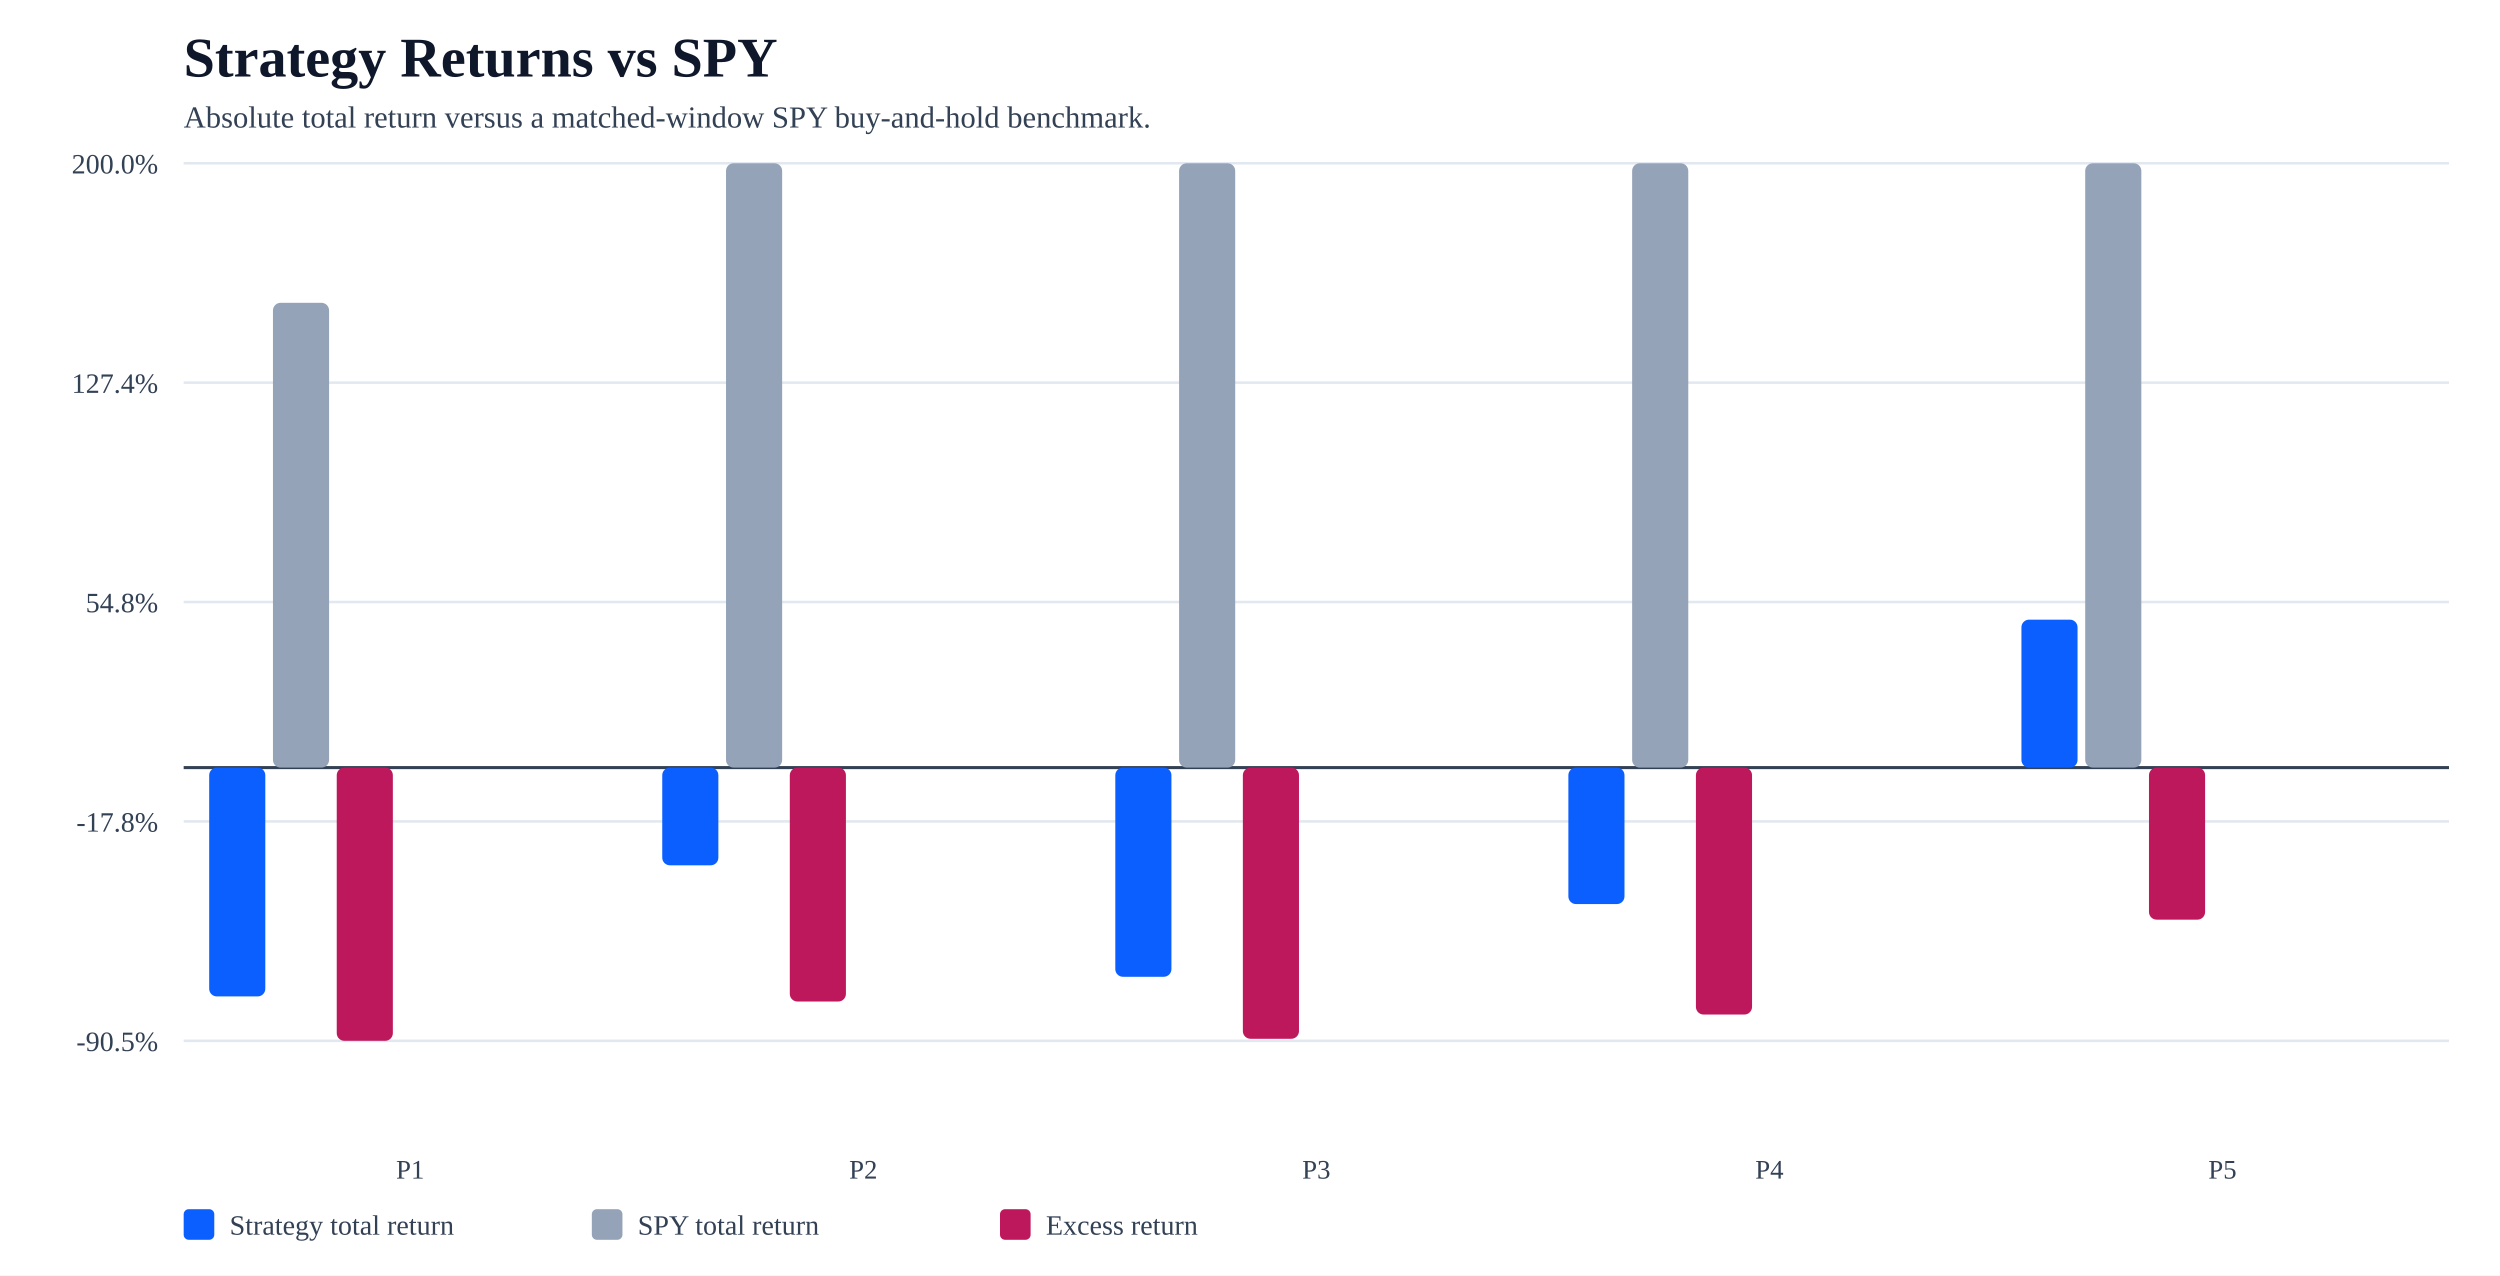
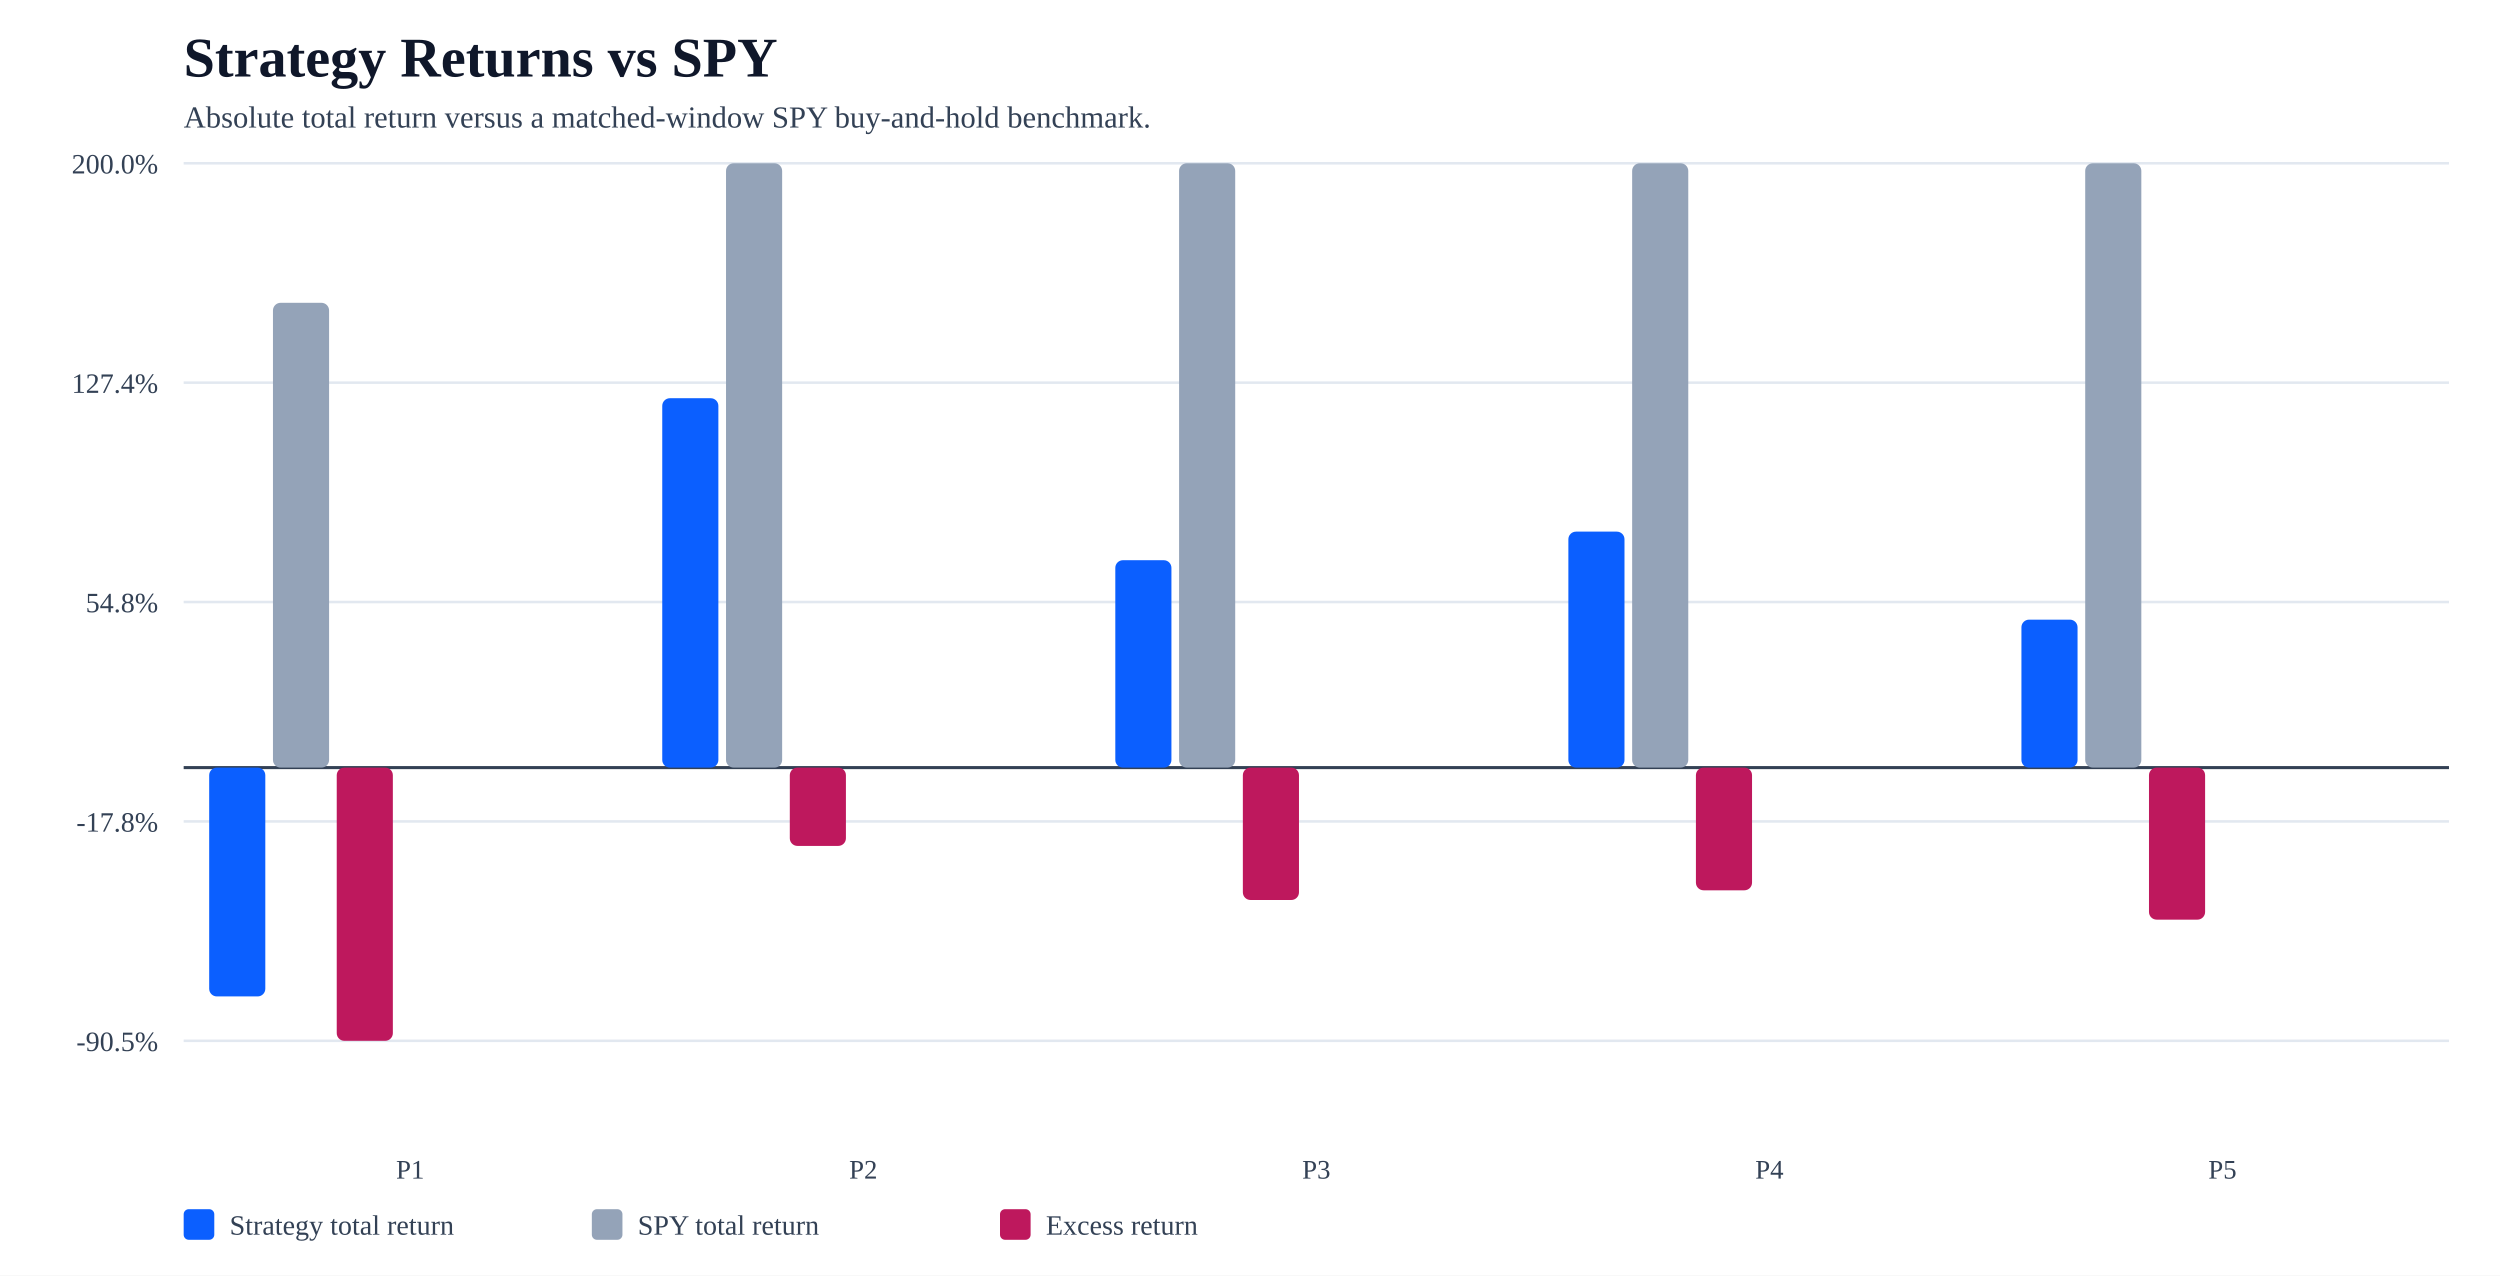
<svg xmlns="http://www.w3.org/2000/svg" width="980" height="500" viewBox="0 0 980 500">
  <rect width="980" height="500" fill="white" />
  <text x="72" y="30" font-size="22" font-weight="700" fill="#0F172A">Strategy Returns vs SPY</text>
  <text x="72" y="50" font-size="12" fill="#334155">Absolute total return versus a matched-window SPY buy-and-hold benchmark.</text>
  <line x1="72" y1="408.0" x2="960" y2="408.0" stroke="#E2E8F0" stroke-width="1" />
  <text x="62" y="412.0" text-anchor="end" font-size="11" fill="#334155">-90.5%</text>
  <line x1="72" y1="322.0" x2="960" y2="322.0" stroke="#E2E8F0" stroke-width="1" />
  <text x="62" y="326.0" text-anchor="end" font-size="11" fill="#334155">-17.8%</text>
  <line x1="72" y1="236.0" x2="960" y2="236.0" stroke="#E2E8F0" stroke-width="1" />
  <text x="62" y="240.0" text-anchor="end" font-size="11" fill="#334155">54.8%</text>
  <line x1="72" y1="150.0" x2="960" y2="150.0" stroke="#E2E8F0" stroke-width="1" />
  <text x="62" y="154.0" text-anchor="end" font-size="11" fill="#334155">127.4%</text>
  <line x1="72" y1="64.0" x2="960" y2="64.0" stroke="#E2E8F0" stroke-width="1" />
  <text x="62" y="68.0" text-anchor="end" font-size="11" fill="#334155">200.0%</text>
  <line x1="72" y1="300.9" x2="960" y2="300.9" stroke="#334155" stroke-width="1.2" />
  <rect x="82.0" y="300.9" width="22.0" height="89.7" fill="#0B5FFF" rx="3" />
  <rect x="107.0" y="118.7" width="22.0" height="182.2" fill="#94A3B8" rx="3" />
  <rect x="132.0" y="300.9" width="22.0" height="107.1" fill="#BE185D" rx="3" />
  <text x="160.8" y="462" text-anchor="middle" font-size="10.5" fill="#334155">P1</text>
-   <rect x="259.6" y="300.9" width="22.0" height="38.3" fill="#0B5FFF" rx="3" />
+   <rect x="259.6" y="156.1" width="22.0" height="144.8" fill="#0B5FFF" rx="3" />
  <rect x="284.6" y="64.0" width="22.0" height="236.9" fill="#94A3B8" rx="3" />
-   <rect x="309.6" y="300.9" width="22.0" height="91.7" fill="#BE185D" rx="3" />
+   <rect x="309.6" y="300.9" width="22.0" height="30.7" fill="#BE185D" rx="3" />
  <text x="338.4" y="462" text-anchor="middle" font-size="10.5" fill="#334155">P2</text>
-   <rect x="437.2" y="300.9" width="22.0" height="82.0" fill="#0B5FFF" rx="3" />
+   <rect x="437.2" y="219.6" width="22.0" height="81.3" fill="#0B5FFF" rx="3" />
  <rect x="462.2" y="64.0" width="22.0" height="236.9" fill="#94A3B8" rx="3" />
-   <rect x="487.2" y="300.9" width="22.0" height="106.3" fill="#BE185D" rx="3" />
+   <rect x="487.2" y="300.9" width="22.0" height="51.9" fill="#BE185D" rx="3" />
  <text x="516.0" y="462" text-anchor="middle" font-size="10.5" fill="#334155">P3</text>
-   <rect x="614.8" y="300.9" width="22.0" height="53.5" fill="#0B5FFF" rx="3" />
+   <rect x="614.8" y="208.4" width="22.0" height="92.5" fill="#0B5FFF" rx="3" />
  <rect x="639.8" y="64.0" width="22.0" height="236.9" fill="#94A3B8" rx="3" />
-   <rect x="664.8" y="300.9" width="22.0" height="96.8" fill="#BE185D" rx="3" />
+   <rect x="664.8" y="300.9" width="22.0" height="48.1" fill="#BE185D" rx="3" />
  <text x="693.6" y="462" text-anchor="middle" font-size="10.5" fill="#334155">P4</text>
  <rect x="792.4" y="242.9" width="22.0" height="58.0" fill="#0B5FFF" rx="3" />
  <rect x="817.4" y="64.0" width="22.0" height="236.9" fill="#94A3B8" rx="3" />
  <rect x="842.4" y="300.9" width="22.0" height="59.6" fill="#BE185D" rx="3" />
  <text x="871.2" y="462" text-anchor="middle" font-size="10.5" fill="#334155">P5</text>
  <rect x="72" y="474" width="12" height="12" fill="#0B5FFF" rx="2" />
  <text x="90" y="484" font-size="11" fill="#334155">Strategy total return</text>
  <rect x="232" y="474" width="12" height="12" fill="#94A3B8" rx="2" />
  <text x="250" y="484" font-size="11" fill="#334155">SPY total return</text>
  <rect x="392" y="474" width="12" height="12" fill="#BE185D" rx="2" />
  <text x="410" y="484" font-size="11" fill="#334155">Excess return</text>
</svg>
